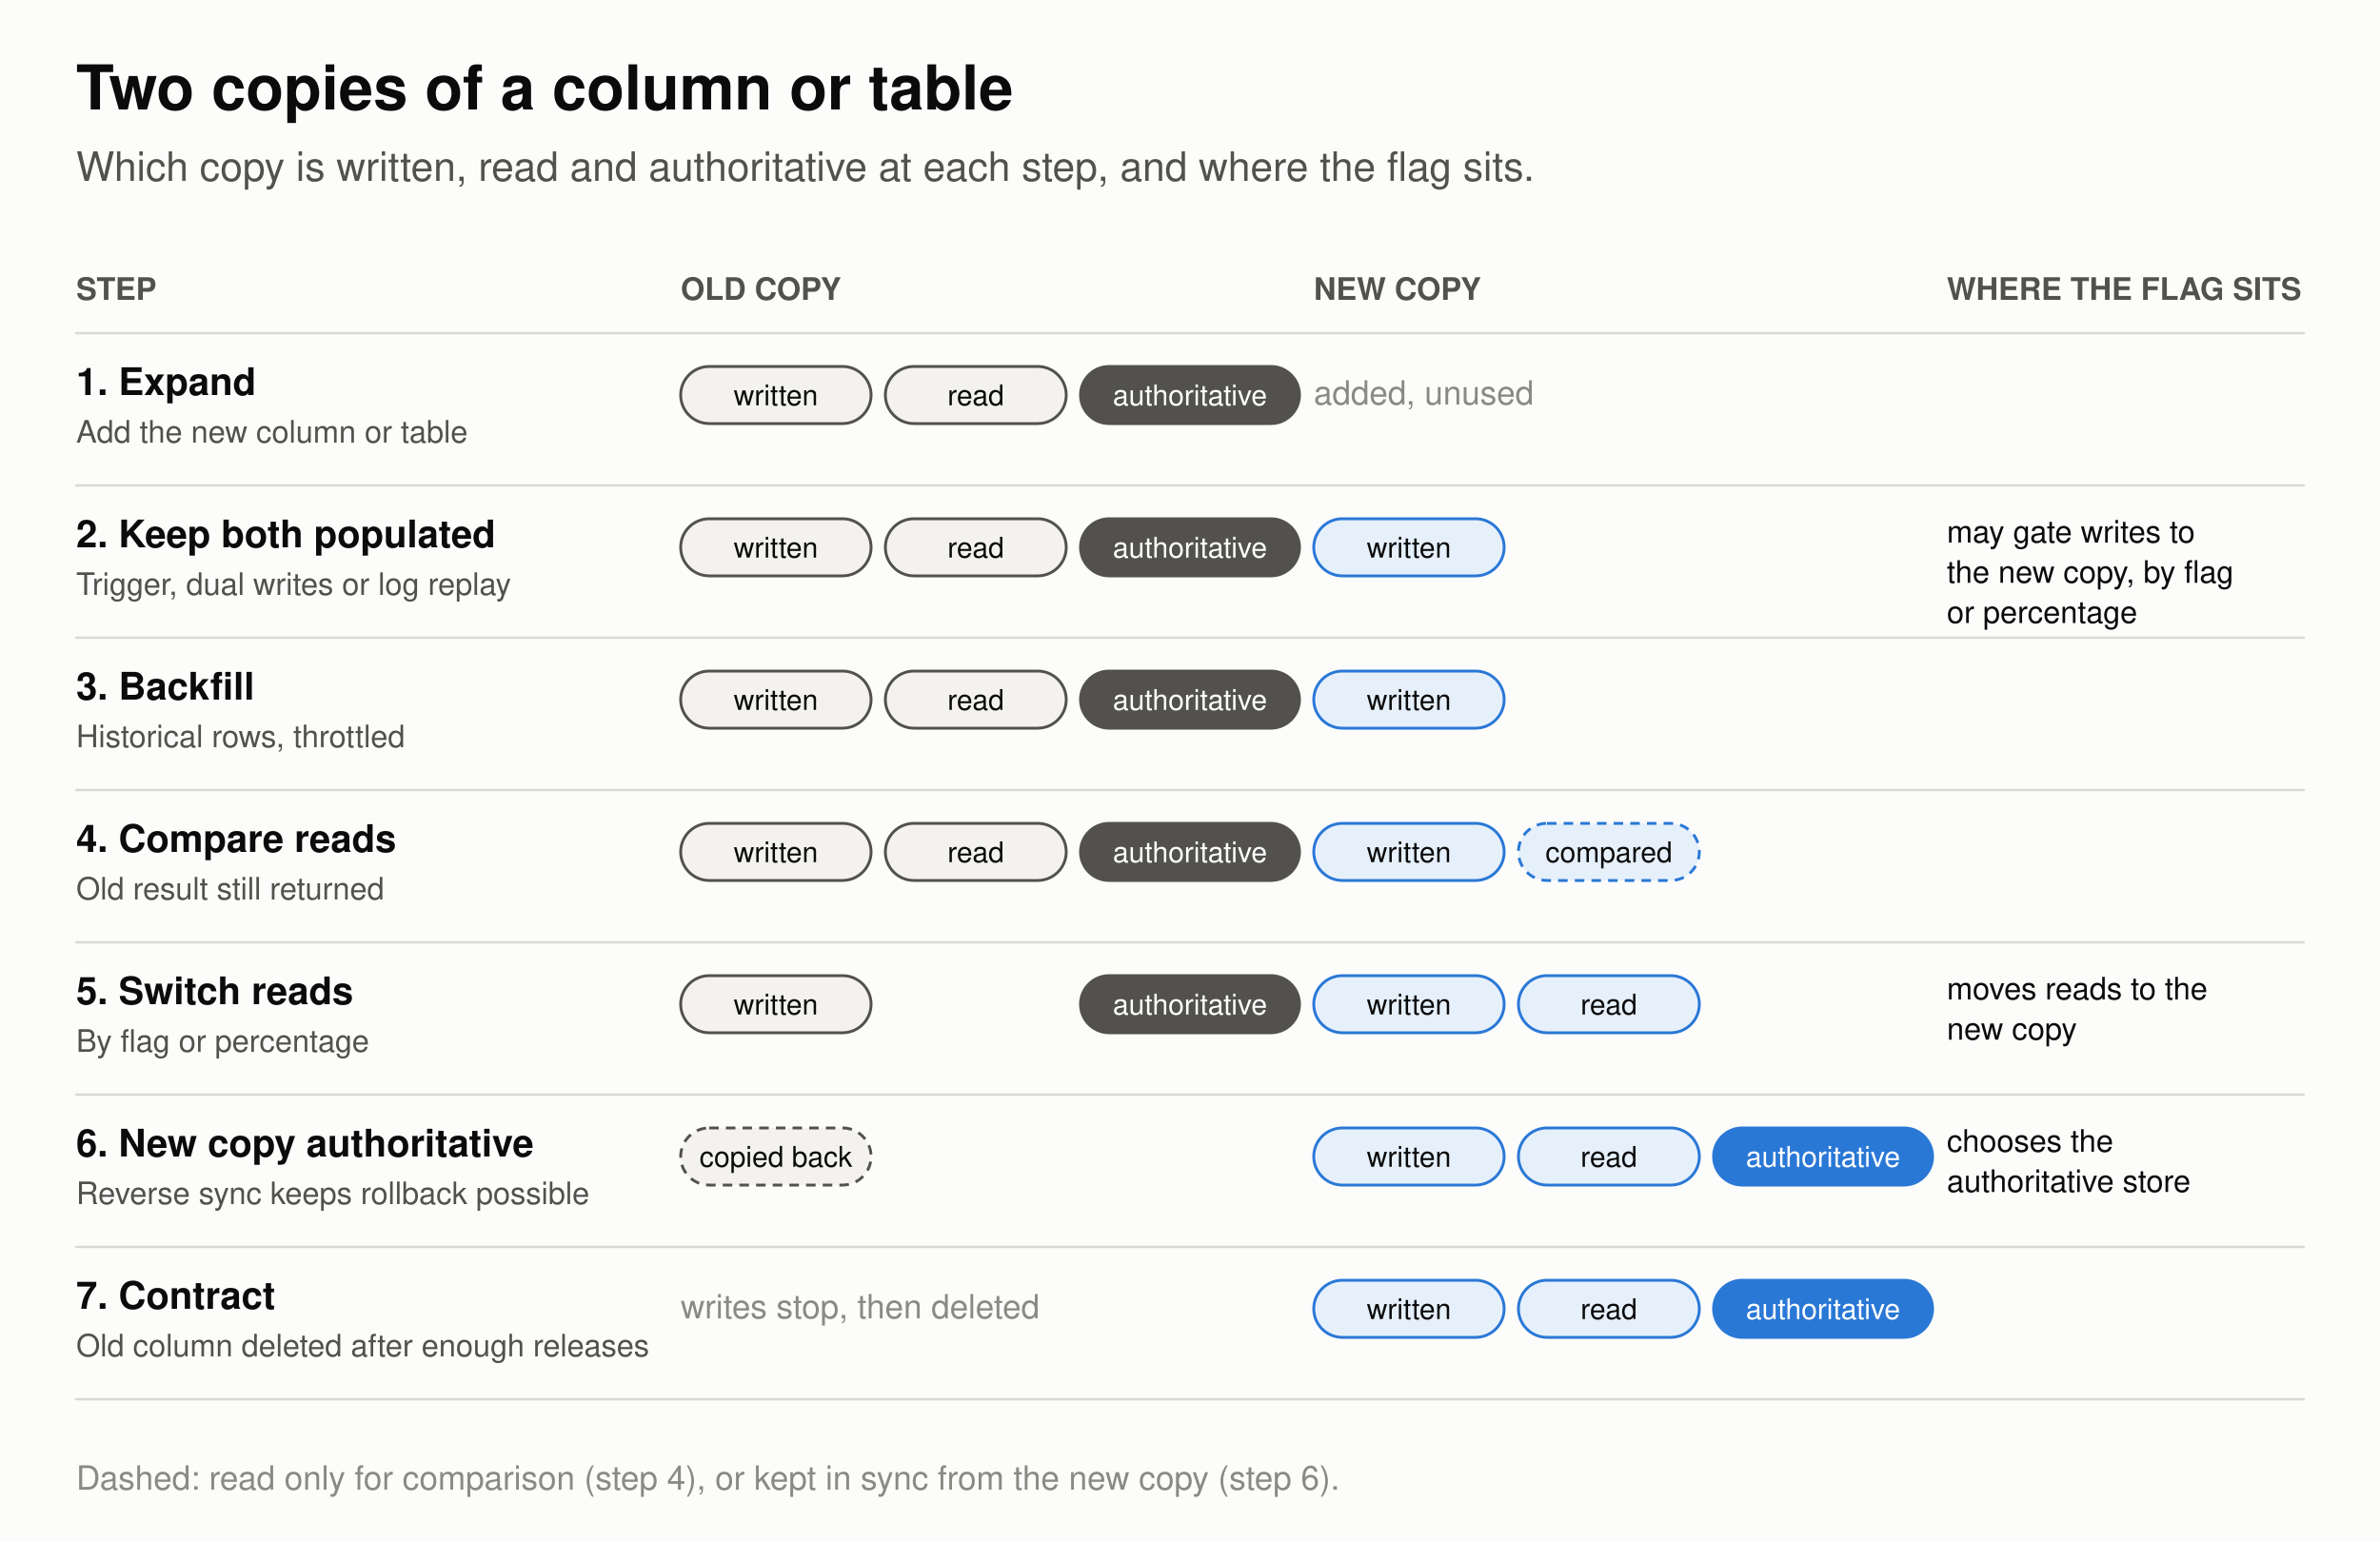
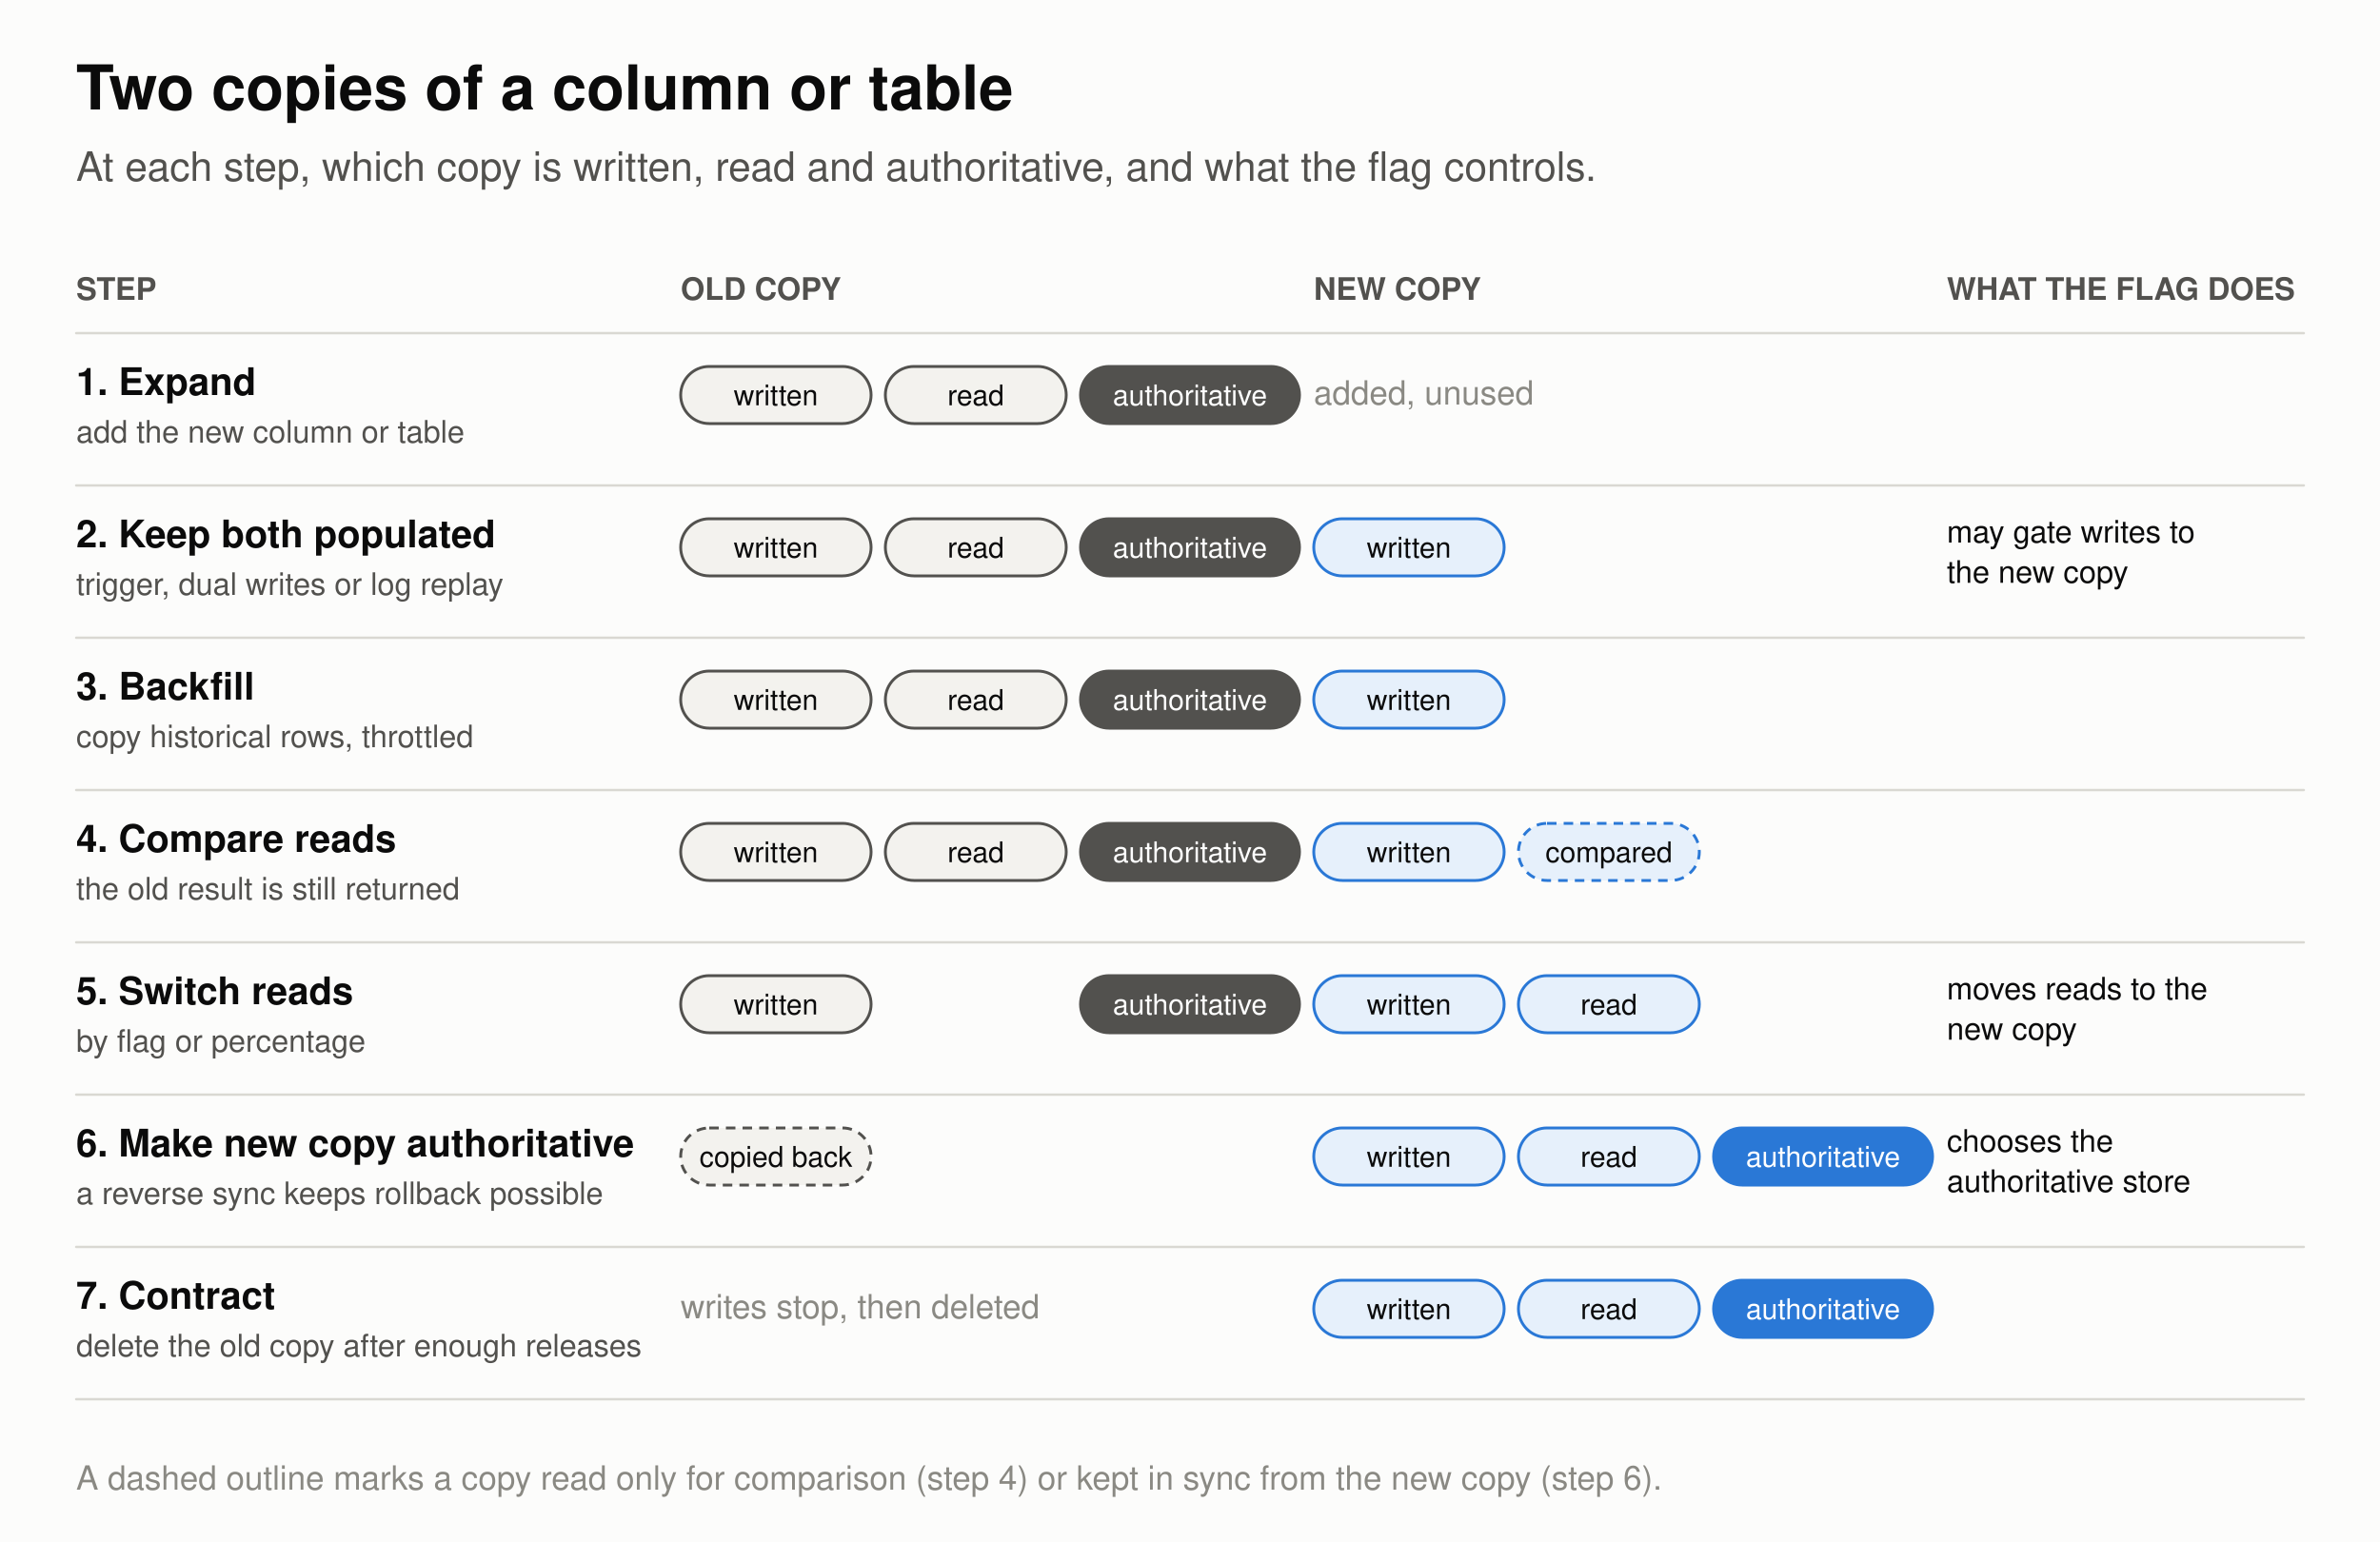
<svg xmlns="http://www.w3.org/2000/svg" width="1000" height="648" viewBox="0 0 1000 648" role="img" aria-labelledby="two-copies-title two-copies-desc">
  <g font-family="-apple-system, 'Segoe UI', Helvetica, Arial, sans-serif">
    <rect x="0" y="0" width="1000" height="648" rx="0" fill="#fcfcfb" stroke="none" stroke-width="1.5" />
    <text x="32" y="46" font-size="26" fill="#0b0b0b" font-weight="700" text-anchor="start">Two copies of a column or table</text>
-     <text x="32" y="76" font-size="17" fill="#52514e" font-weight="400" text-anchor="start">Which copy is written, read and authoritative at each step, and where the flag sits.</text>
+     <text x="32" y="76" font-size="17" fill="#52514e" font-weight="400" text-anchor="start">At each step, which copy is written, read and authoritative, and what the flag controls.</text>
    <text x="32" y="126" font-size="13" fill="#52514e" font-weight="700" text-anchor="start">STEP</text>
    <text x="286" y="126" font-size="13" fill="#52514e" font-weight="700" text-anchor="start">OLD COPY</text>
    <text x="552" y="126" font-size="13" fill="#52514e" font-weight="700" text-anchor="start">NEW COPY</text>
-     <text x="818" y="126" font-size="13" fill="#52514e" font-weight="700" text-anchor="start">WHERE THE FLAG SITS</text>
+     <text x="818" y="126" font-size="13" fill="#52514e" font-weight="700" text-anchor="start">WHAT THE FLAG DOES</text>
    <line x1="32" y1="140" x2="968" y2="140" stroke="#d9d8d2" stroke-width="1" stroke-linecap="round" />
    <text x="32" y="166" font-size="16" fill="#0b0b0b" font-weight="700" text-anchor="start">1. Expand</text>
-     <text x="32" y="186" font-size="13" fill="#52514e" font-weight="400" text-anchor="start">Add the new column or table</text>
+     <text x="32" y="186" font-size="13" fill="#52514e" font-weight="400" text-anchor="start">add the new column or table</text>
    <rect x="286" y="154" width="80" height="24" rx="12" fill="#f3f2ee" stroke="#52514e" stroke-width="1.2" />
    <text x="326" y="170.32" font-size="12" fill="#0b0b0b" font-weight="400" text-anchor="middle">written</text>
    <rect x="372" y="154" width="76" height="24" rx="12" fill="#f3f2ee" stroke="#52514e" stroke-width="1.2" />
    <text x="410" y="170.32" font-size="12" fill="#0b0b0b" font-weight="400" text-anchor="middle">read</text>
    <rect x="454" y="154" width="92" height="24" rx="12" fill="#52514e" stroke="#52514e" stroke-width="1.2" />
    <text x="500" y="170.32" font-size="12" fill="#ffffff" font-weight="400" text-anchor="middle">authoritative</text>
    <text x="552" y="170" font-size="14" fill="#8a8983" font-weight="400" text-anchor="start">added, unused</text>
    <line x1="32" y1="204" x2="968" y2="204" stroke="#d9d8d2" stroke-width="1" stroke-linecap="round" />
    <text x="32" y="230" font-size="16" fill="#0b0b0b" font-weight="700" text-anchor="start">2. Keep both populated</text>
-     <text x="32" y="250" font-size="13" fill="#52514e" font-weight="400" text-anchor="start">Trigger, dual writes or log replay</text>
+     <text x="32" y="250" font-size="13" fill="#52514e" font-weight="400" text-anchor="start">trigger, dual writes or log replay</text>
    <rect x="286" y="218" width="80" height="24" rx="12" fill="#f3f2ee" stroke="#52514e" stroke-width="1.2" />
    <text x="326" y="234.32" font-size="12" fill="#0b0b0b" font-weight="400" text-anchor="middle">written</text>
    <rect x="372" y="218" width="76" height="24" rx="12" fill="#f3f2ee" stroke="#52514e" stroke-width="1.2" />
    <text x="410" y="234.32" font-size="12" fill="#0b0b0b" font-weight="400" text-anchor="middle">read</text>
    <rect x="454" y="218" width="92" height="24" rx="12" fill="#52514e" stroke="#52514e" stroke-width="1.2" />
    <text x="500" y="234.32" font-size="12" fill="#ffffff" font-weight="400" text-anchor="middle">authoritative</text>
    <rect x="552" y="218" width="80" height="24" rx="12" fill="#e6f0fb" stroke="#2a78d6" stroke-width="1.2" />
    <text x="592" y="234.32" font-size="12" fill="#0b0b0b" font-weight="400" text-anchor="middle">written</text>
    <text x="818" y="228" font-size="13" fill="#0b0b0b" font-weight="400" text-anchor="start">may gate writes to</text>
-     <text x="818" y="244.9" font-size="13" fill="#0b0b0b" font-weight="400" text-anchor="start">the new copy, by flag</text>
-     <text x="818" y="261.8" font-size="13" fill="#0b0b0b" font-weight="400" text-anchor="start">or percentage</text>
+     <text x="818" y="244.9" font-size="13" fill="#0b0b0b" font-weight="400" text-anchor="start">the new copy</text>
    <line x1="32" y1="268" x2="968" y2="268" stroke="#d9d8d2" stroke-width="1" stroke-linecap="round" />
    <text x="32" y="294" font-size="16" fill="#0b0b0b" font-weight="700" text-anchor="start">3. Backfill</text>
-     <text x="32" y="314" font-size="13" fill="#52514e" font-weight="400" text-anchor="start">Historical rows, throttled</text>
+     <text x="32" y="314" font-size="13" fill="#52514e" font-weight="400" text-anchor="start">copy historical rows, throttled</text>
    <rect x="286" y="282" width="80" height="24" rx="12" fill="#f3f2ee" stroke="#52514e" stroke-width="1.2" />
    <text x="326" y="298.32" font-size="12" fill="#0b0b0b" font-weight="400" text-anchor="middle">written</text>
    <rect x="372" y="282" width="76" height="24" rx="12" fill="#f3f2ee" stroke="#52514e" stroke-width="1.2" />
    <text x="410" y="298.32" font-size="12" fill="#0b0b0b" font-weight="400" text-anchor="middle">read</text>
    <rect x="454" y="282" width="92" height="24" rx="12" fill="#52514e" stroke="#52514e" stroke-width="1.2" />
    <text x="500" y="298.32" font-size="12" fill="#ffffff" font-weight="400" text-anchor="middle">authoritative</text>
    <rect x="552" y="282" width="80" height="24" rx="12" fill="#e6f0fb" stroke="#2a78d6" stroke-width="1.2" />
    <text x="592" y="298.32" font-size="12" fill="#0b0b0b" font-weight="400" text-anchor="middle">written</text>
    <line x1="32" y1="332" x2="968" y2="332" stroke="#d9d8d2" stroke-width="1" stroke-linecap="round" />
    <text x="32" y="358" font-size="16" fill="#0b0b0b" font-weight="700" text-anchor="start">4. Compare reads</text>
-     <text x="32" y="378" font-size="13" fill="#52514e" font-weight="400" text-anchor="start">Old result still returned</text>
+     <text x="32" y="378" font-size="13" fill="#52514e" font-weight="400" text-anchor="start">the old result is still returned</text>
    <rect x="286" y="346" width="80" height="24" rx="12" fill="#f3f2ee" stroke="#52514e" stroke-width="1.2" />
    <text x="326" y="362.32" font-size="12" fill="#0b0b0b" font-weight="400" text-anchor="middle">written</text>
    <rect x="372" y="346" width="76" height="24" rx="12" fill="#f3f2ee" stroke="#52514e" stroke-width="1.2" />
    <text x="410" y="362.32" font-size="12" fill="#0b0b0b" font-weight="400" text-anchor="middle">read</text>
    <rect x="454" y="346" width="92" height="24" rx="12" fill="#52514e" stroke="#52514e" stroke-width="1.2" />
    <text x="500" y="362.32" font-size="12" fill="#ffffff" font-weight="400" text-anchor="middle">authoritative</text>
    <rect x="552" y="346" width="80" height="24" rx="12" fill="#e6f0fb" stroke="#2a78d6" stroke-width="1.2" />
    <text x="592" y="362.32" font-size="12" fill="#0b0b0b" font-weight="400" text-anchor="middle">written</text>
    <rect x="638" y="346" width="76" height="24" rx="12" fill="#e6f0fb" stroke="#2a78d6" stroke-width="1.2" stroke-dasharray="4 3" />
    <text x="676" y="362.32" font-size="12" fill="#0b0b0b" font-weight="400" text-anchor="middle">compared</text>
    <line x1="32" y1="396" x2="968" y2="396" stroke="#d9d8d2" stroke-width="1" stroke-linecap="round" />
    <text x="32" y="422" font-size="16" fill="#0b0b0b" font-weight="700" text-anchor="start">5. Switch reads</text>
-     <text x="32" y="442" font-size="13" fill="#52514e" font-weight="400" text-anchor="start">By flag or percentage</text>
+     <text x="32" y="442" font-size="13" fill="#52514e" font-weight="400" text-anchor="start">by flag or percentage</text>
    <rect x="286" y="410" width="80" height="24" rx="12" fill="#f3f2ee" stroke="#52514e" stroke-width="1.2" />
    <text x="326" y="426.32" font-size="12" fill="#0b0b0b" font-weight="400" text-anchor="middle">written</text>
    <rect x="454" y="410" width="92" height="24" rx="12" fill="#52514e" stroke="#52514e" stroke-width="1.2" />
    <text x="500" y="426.32" font-size="12" fill="#ffffff" font-weight="400" text-anchor="middle">authoritative</text>
    <rect x="552" y="410" width="80" height="24" rx="12" fill="#e6f0fb" stroke="#2a78d6" stroke-width="1.2" />
    <text x="592" y="426.32" font-size="12" fill="#0b0b0b" font-weight="400" text-anchor="middle">written</text>
    <rect x="638" y="410" width="76" height="24" rx="12" fill="#e6f0fb" stroke="#2a78d6" stroke-width="1.2" />
    <text x="676" y="426.32" font-size="12" fill="#0b0b0b" font-weight="400" text-anchor="middle">read</text>
    <text x="818" y="420" font-size="13" fill="#0b0b0b" font-weight="400" text-anchor="start">moves reads to the</text>
    <text x="818" y="436.9" font-size="13" fill="#0b0b0b" font-weight="400" text-anchor="start">new copy</text>
    <line x1="32" y1="460" x2="968" y2="460" stroke="#d9d8d2" stroke-width="1" stroke-linecap="round" />
-     <text x="32" y="486" font-size="16" fill="#0b0b0b" font-weight="700" text-anchor="start">6. New copy authoritative</text>
-     <text x="32" y="506" font-size="13" fill="#52514e" font-weight="400" text-anchor="start">Reverse sync keeps rollback possible</text>
+     <text x="32" y="486" font-size="16" fill="#0b0b0b" font-weight="700" text-anchor="start">6. Make new copy authoritative</text>
+     <text x="32" y="506" font-size="13" fill="#52514e" font-weight="400" text-anchor="start">a reverse sync keeps rollback possible</text>
    <rect x="286" y="474" width="80" height="24" rx="12" fill="#f3f2ee" stroke="#52514e" stroke-width="1.2" stroke-dasharray="4 3" />
    <text x="326" y="490.32" font-size="12" fill="#0b0b0b" font-weight="400" text-anchor="middle">copied back</text>
    <rect x="552" y="474" width="80" height="24" rx="12" fill="#e6f0fb" stroke="#2a78d6" stroke-width="1.2" />
    <text x="592" y="490.32" font-size="12" fill="#0b0b0b" font-weight="400" text-anchor="middle">written</text>
    <rect x="638" y="474" width="76" height="24" rx="12" fill="#e6f0fb" stroke="#2a78d6" stroke-width="1.2" />
    <text x="676" y="490.32" font-size="12" fill="#0b0b0b" font-weight="400" text-anchor="middle">read</text>
    <rect x="720" y="474" width="92" height="24" rx="12" fill="#2a78d6" stroke="#2a78d6" stroke-width="1.2" />
    <text x="766" y="490.32" font-size="12" fill="#ffffff" font-weight="400" text-anchor="middle">authoritative</text>
    <text x="818" y="484" font-size="13" fill="#0b0b0b" font-weight="400" text-anchor="start">chooses the</text>
    <text x="818" y="500.9" font-size="13" fill="#0b0b0b" font-weight="400" text-anchor="start">authoritative store</text>
    <line x1="32" y1="524" x2="968" y2="524" stroke="#d9d8d2" stroke-width="1" stroke-linecap="round" />
    <text x="32" y="550" font-size="16" fill="#0b0b0b" font-weight="700" text-anchor="start">7. Contract</text>
-     <text x="32" y="570" font-size="13" fill="#52514e" font-weight="400" text-anchor="start">Old column deleted after enough releases</text>
+     <text x="32" y="570" font-size="13" fill="#52514e" font-weight="400" text-anchor="start">delete the old copy after enough releases</text>
    <text x="286" y="554" font-size="14" fill="#8a8983" font-weight="400" text-anchor="start">writes stop, then deleted</text>
    <rect x="552" y="538" width="80" height="24" rx="12" fill="#e6f0fb" stroke="#2a78d6" stroke-width="1.2" />
    <text x="592" y="554.32" font-size="12" fill="#0b0b0b" font-weight="400" text-anchor="middle">written</text>
    <rect x="638" y="538" width="76" height="24" rx="12" fill="#e6f0fb" stroke="#2a78d6" stroke-width="1.2" />
    <text x="676" y="554.32" font-size="12" fill="#0b0b0b" font-weight="400" text-anchor="middle">read</text>
    <rect x="720" y="538" width="92" height="24" rx="12" fill="#2a78d6" stroke="#2a78d6" stroke-width="1.2" />
    <text x="766" y="554.32" font-size="12" fill="#ffffff" font-weight="400" text-anchor="middle">authoritative</text>
    <line x1="32" y1="588" x2="968" y2="588" stroke="#d9d8d2" stroke-width="1" stroke-linecap="round" />
-     <text x="32" y="626" font-size="14" fill="#8a8983" font-weight="400" text-anchor="start">Dashed: read only for comparison (step 4), or kept in sync from the new copy (step 6).</text>
+     <text x="32" y="626" font-size="14" fill="#8a8983" font-weight="400" text-anchor="start">A dashed outline marks a copy read only for comparison (step 4) or kept in sync from the new copy (step 6).</text>
  </g>
</svg>
